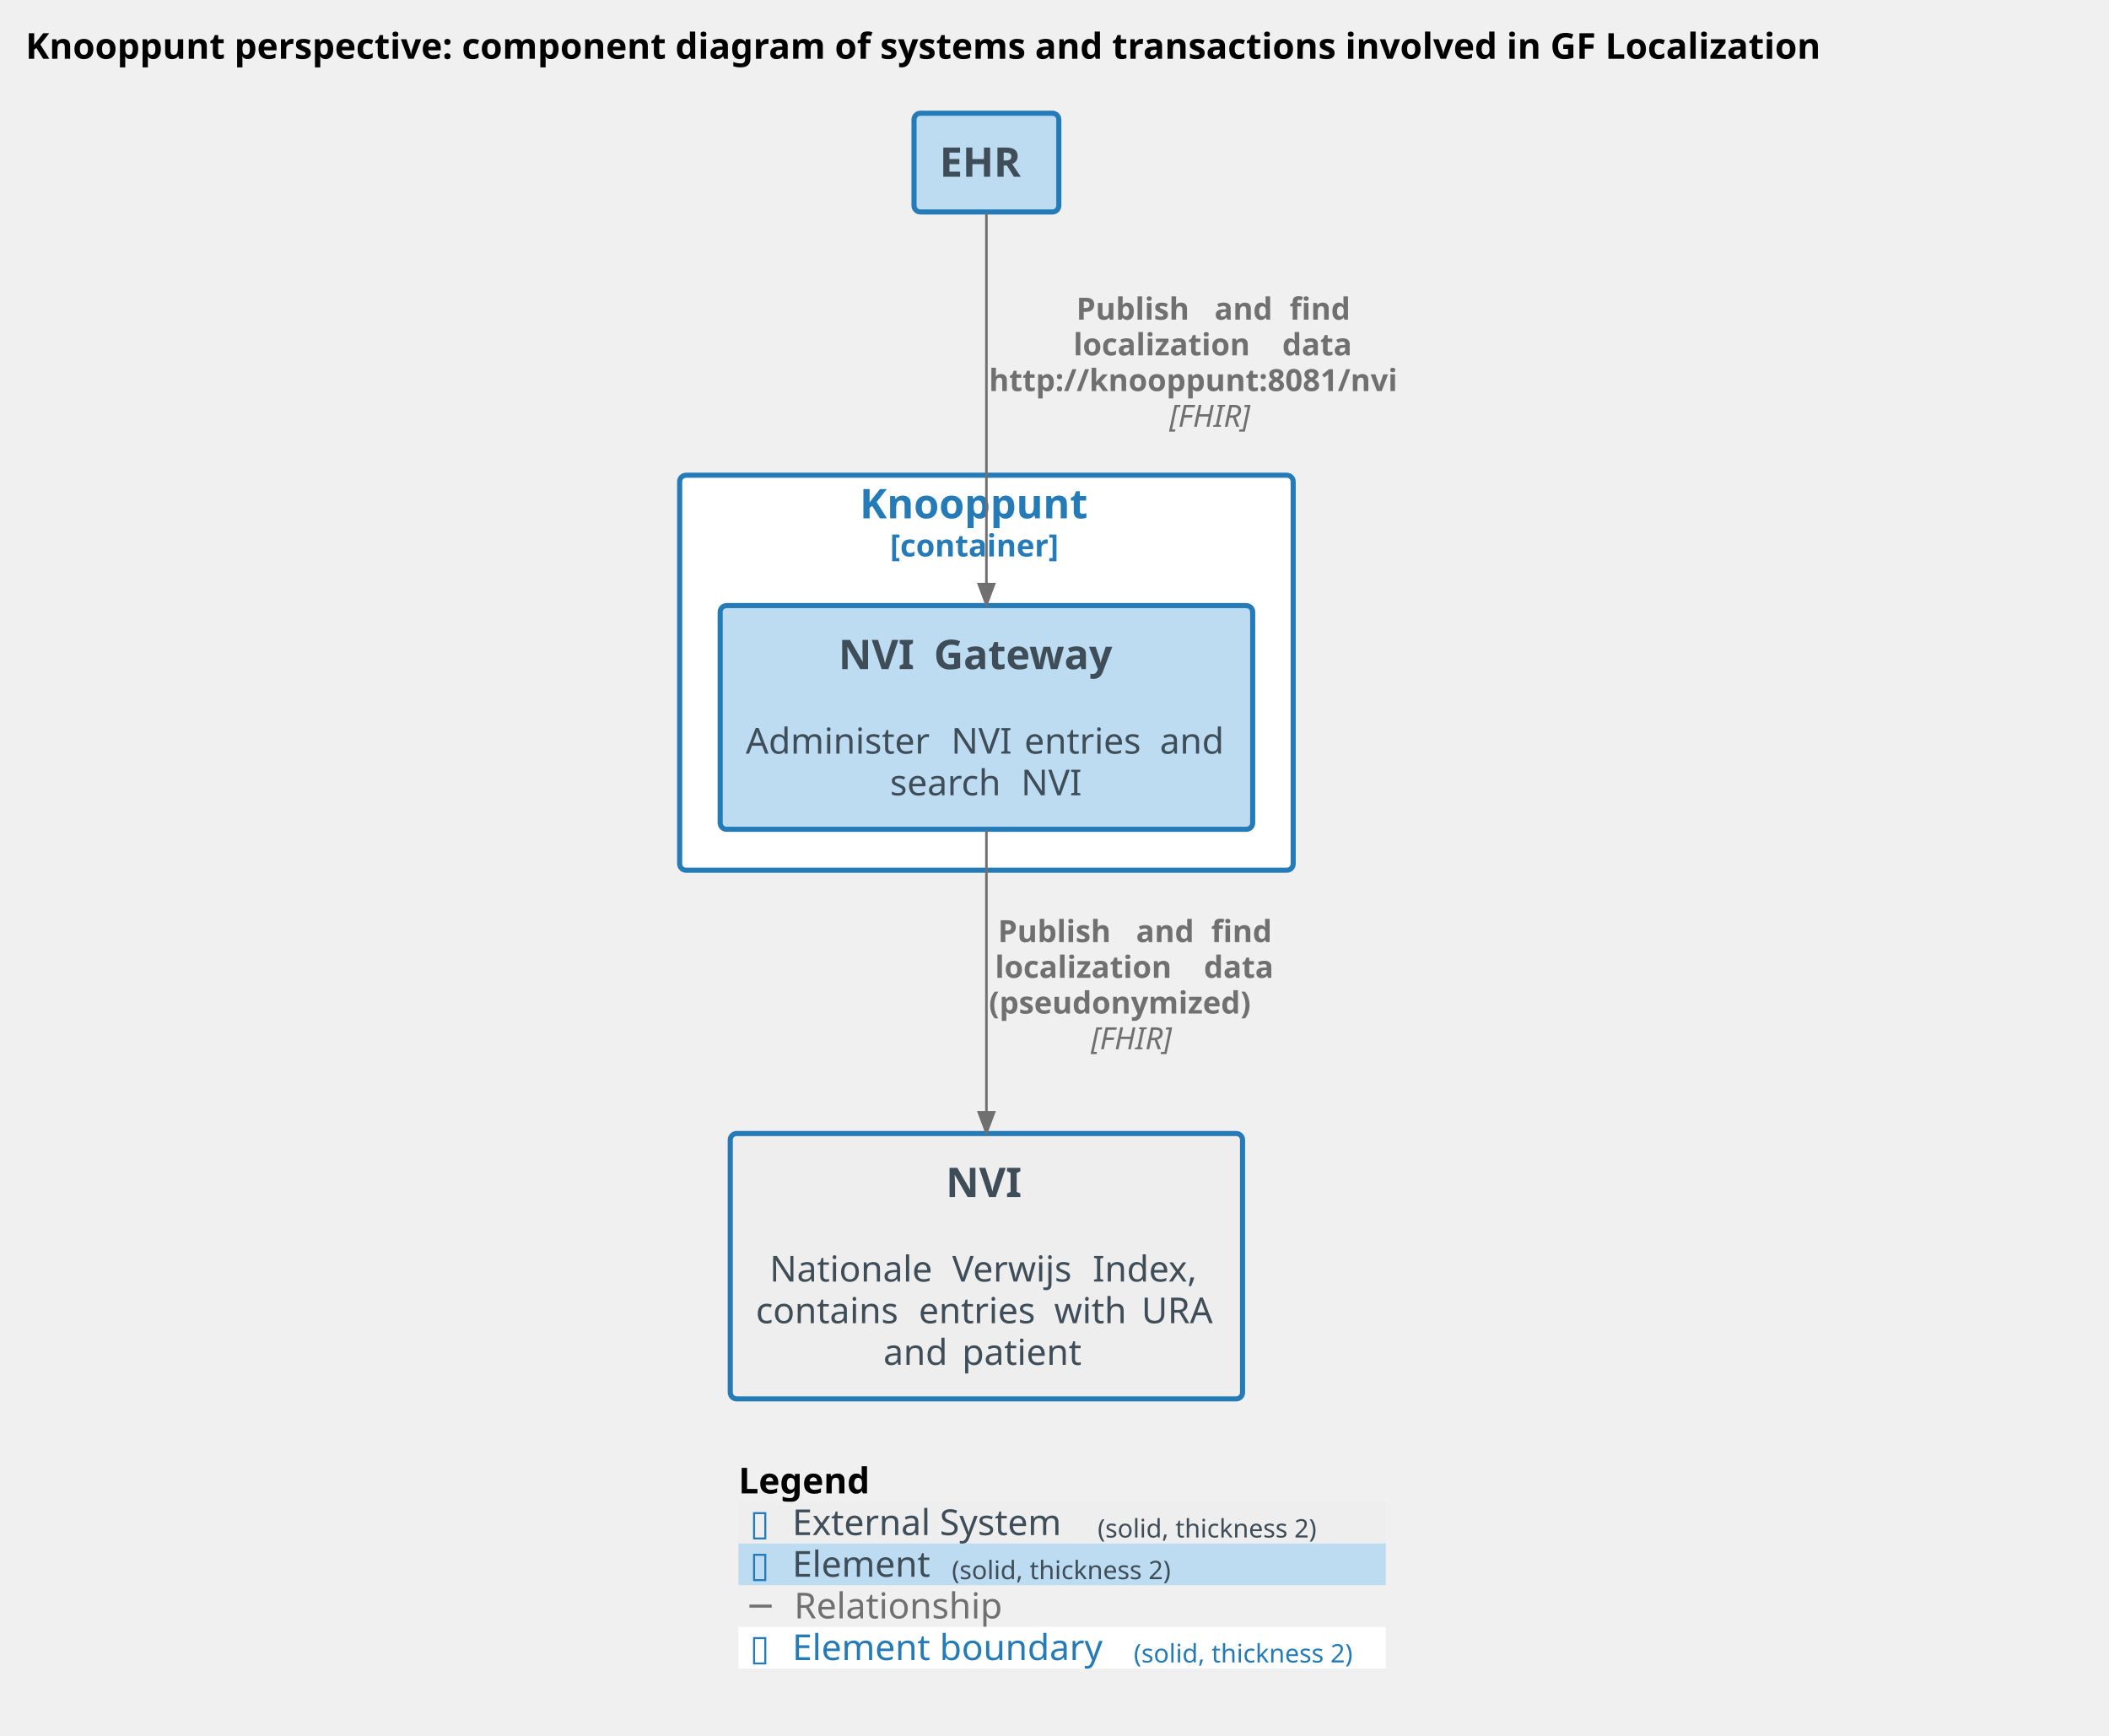
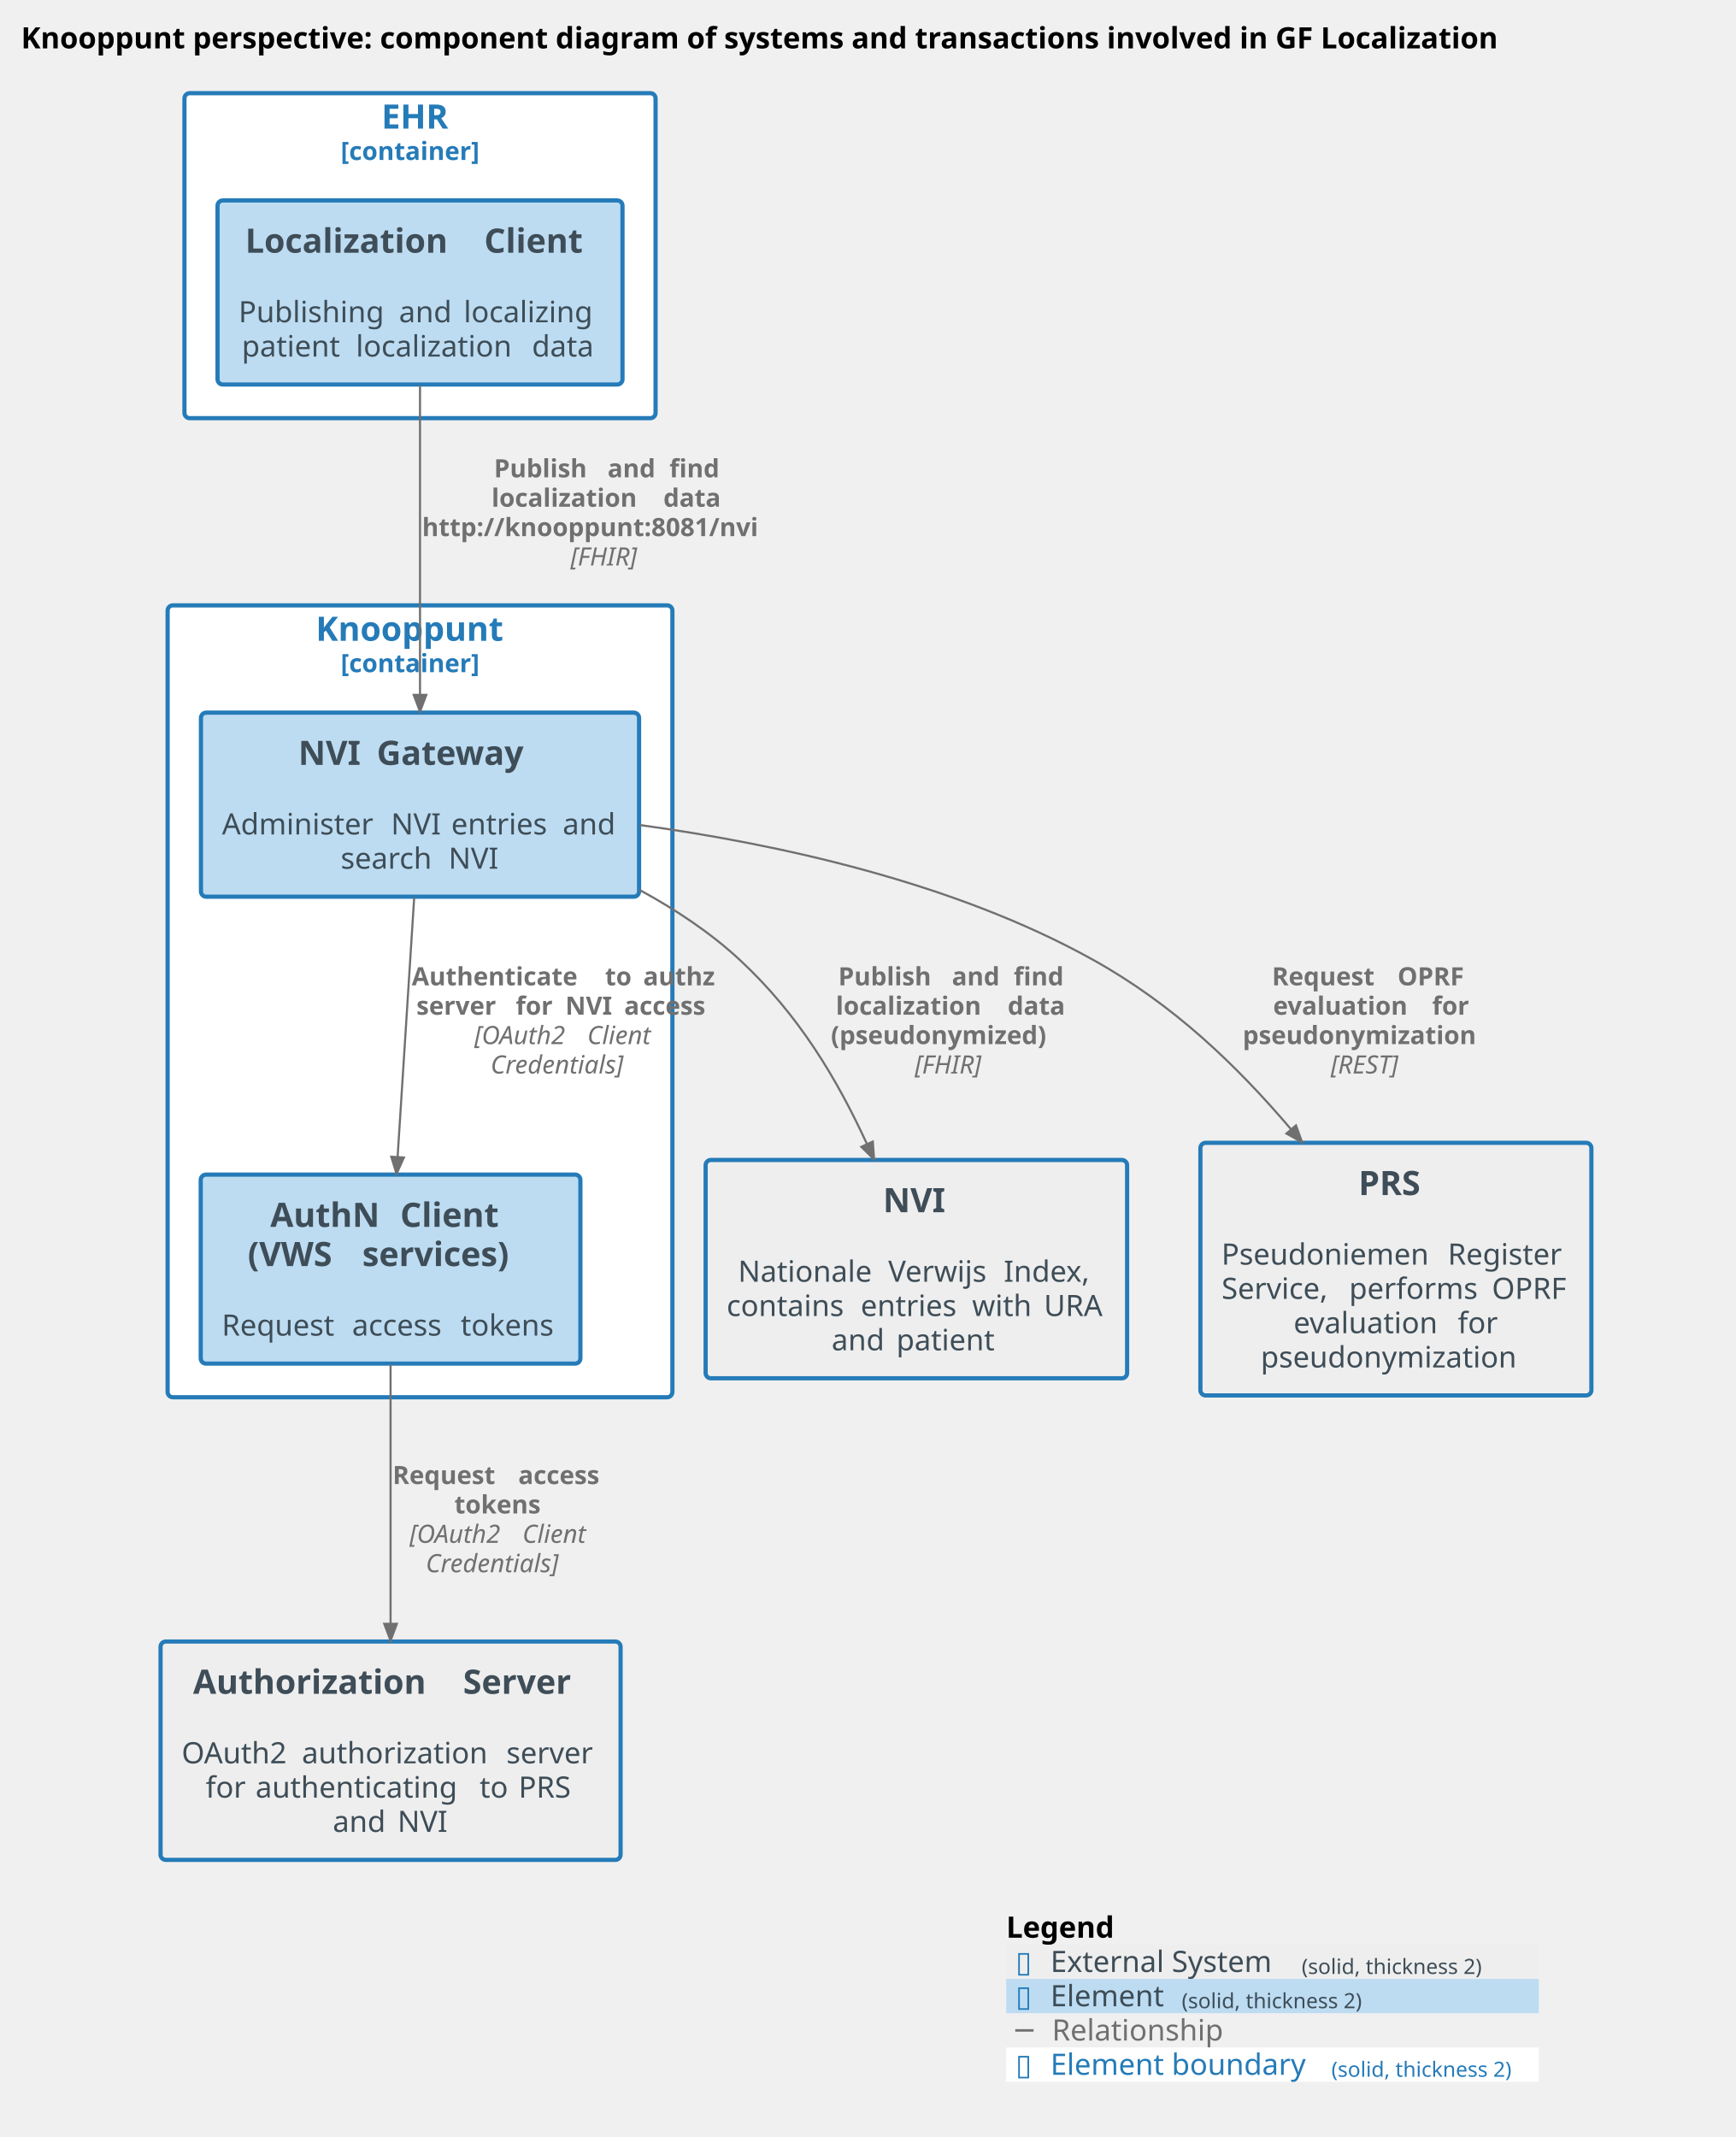
- <svg xmlns="http://www.w3.org/2000/svg" contentStyleType="text/css" data-diagram-type="DESCRIPTION" height="679px" preserveAspectRatio="none" style="width:825px;height:679px;background:#FFFFFF;" version="1.1" viewBox="0 0 825 679" width="825px" zoomAndPan="magnify">
+ <svg xmlns="http://www.w3.org/2000/svg" contentStyleType="text/css" data-diagram-type="DESCRIPTION" height="1016px" preserveAspectRatio="none" style="width:825px;height:1016px;background:#FFFFFF;" version="1.1" viewBox="0 0 825 1016" width="825px" zoomAndPan="magnify">
  <defs />
  <g>
    <g class="title" data-source-line="2">
      <text fill="#000000" font-family="sans-serif" font-size="14" font-weight="bold" lengthAdjust="spacing" textLength="797.98" x="10" y="22.995">Knooppunt perspective: component diagram of systems and transactions involved in GF Localization</text>
    </g>
-     <g class="cluster" data-entity="XIS.Knooppunt_boundary" data-source-line="1593" data-uid="ent0004" id="cluster_XIS.Knooppunt_boundary">
-       <rect fill="#FFFFFF" height="154.52" rx="2.5" ry="2.5" style="stroke:#257BB8;stroke-width:2;" width="240" x="265.869" y="185.917" />
-       <text fill="#257BB8" font-family="sans-serif" font-size="16" font-weight="bold" lengthAdjust="spacing" textLength="99.109" x="336.314" y="202.768">Knooppunt</text>
-       <text fill="#257BB8" font-family="sans-serif" font-size="12" font-weight="bold" lengthAdjust="spacing" textLength="75.416" x="348.161" y="217.68">[container]</text>
-     </g>
-     <g class="entity" data-entity="XIS.Knooppunt.NVIGateway" data-source-line="63" data-uid="ent0005" id="entity_XIS.Knooppunt.NVIGateway">
-       <rect fill="#BDDCF2" height="87.516" rx="2.5" ry="2.5" style="stroke:#257BB8;stroke-width:2;" width="208.303" x="281.719" y="236.917" />
-       <text fill="#3E4D57" font-family="sans-serif" font-size="16" font-weight="bold" lengthAdjust="spacing" textLength="31.727" x="328.003" y="261.768">NVI</text>
-       <text fill="#3E4D57" font-family="sans-serif" font-size="16" font-weight="bold" lengthAdjust="spacing" textLength="5.57" x="359.729" y="261.768"> </text>
-       <text fill="#3E4D57" font-family="sans-serif" font-size="16" font-weight="bold" lengthAdjust="spacing" textLength="78.438" x="365.3" y="261.768">Gateway</text>
-       <text fill="#3E4D57" font-family="sans-serif" font-size="14" lengthAdjust="spacing" textLength="4.45" x="383.645" y="278.537"> </text>
-       <text fill="#3E4D57" font-family="sans-serif" font-size="14" lengthAdjust="spacing" textLength="75.906" x="291.719" y="294.834">Administer</text>
-       <text fill="#3E4D57" font-family="sans-serif" font-size="14" lengthAdjust="spacing" textLength="4.45" x="367.625" y="294.834"> </text>
-       <text fill="#3E4D57" font-family="sans-serif" font-size="14" lengthAdjust="spacing" textLength="24.179" x="372.075" y="294.834">NVI</text>
-       <text fill="#3E4D57" font-family="sans-serif" font-size="14" lengthAdjust="spacing" textLength="4.45" x="396.254" y="294.834"> </text>
-       <text fill="#3E4D57" font-family="sans-serif" font-size="14" lengthAdjust="spacing" textLength="48.528" x="400.704" y="294.834">entries</text>
-       <text fill="#3E4D57" font-family="sans-serif" font-size="14" lengthAdjust="spacing" textLength="4.45" x="449.232" y="294.834"> </text>
-       <text fill="#3E4D57" font-family="sans-serif" font-size="14" lengthAdjust="spacing" textLength="26.339" x="453.683" y="294.834">and</text>
-       <text fill="#3E4D57" font-family="sans-serif" font-size="14" lengthAdjust="spacing" textLength="46.812" x="348.149" y="311.131">search</text>
-       <text fill="#3E4D57" font-family="sans-serif" font-size="14" lengthAdjust="spacing" textLength="4.45" x="394.962" y="311.131"> </text>
-       <text fill="#3E4D57" font-family="sans-serif" font-size="14" lengthAdjust="spacing" textLength="24.179" x="399.412" y="311.131">NVI</text>
+     <g class="cluster" data-entity="XIS.EHR_boundary" data-source-line="1593" data-uid="ent0005" id="cluster_XIS.EHR_boundary">
+       <rect fill="#FFFFFF" height="154.51" rx="2.5" ry="2.5" style="stroke:#257BB8;stroke-width:2;" width="224" x="87.698" y="44.297" />
+       <text fill="#257BB8" font-family="sans-serif" font-size="16" font-weight="bold" lengthAdjust="spacing" textLength="36.641" x="181.377" y="61.148">EHR</text>
+       <text fill="#257BB8" font-family="sans-serif" font-size="12" font-weight="bold" lengthAdjust="spacing" textLength="75.416" x="161.989" y="76.061">[container]</text>
+     </g>
+     <g class="cluster" data-entity="XIS.Knooppunt_boundary" data-source-line="1593" data-uid="ent0007" id="cluster_XIS.Knooppunt_boundary">
+       <rect fill="#FFFFFF" height="376.49" rx="2.5" ry="2.5" style="stroke:#257BB8;stroke-width:2;" width="240" x="79.698" y="287.807" />
+       <text fill="#257BB8" font-family="sans-serif" font-size="16" font-weight="bold" lengthAdjust="spacing" textLength="99.109" x="150.143" y="304.658">Knooppunt</text>
+       <text fill="#257BB8" font-family="sans-serif" font-size="12" font-weight="bold" lengthAdjust="spacing" textLength="75.416" x="161.989" y="319.57">[container]</text>
+     </g>
+     <g class="entity" data-entity="XIS.EHR.LocalizationClient" data-source-line="63" data-uid="ent0006" id="entity_XIS.EHR.LocalizationClient">
+       <rect fill="#BDDCF2" height="87.516" rx="2.5" ry="2.5" style="stroke:#257BB8;stroke-width:2;" width="192.546" x="103.427" y="95.297" />
+       <text fill="#3E4D57" font-family="sans-serif" font-size="16" font-weight="bold" lengthAdjust="spacing" textLength="108.062" x="116.583" y="120.148">Localization</text>
+       <text fill="#3E4D57" font-family="sans-serif" font-size="16" font-weight="bold" lengthAdjust="spacing" textLength="5.57" x="224.646" y="120.148"> </text>
+       <text fill="#3E4D57" font-family="sans-serif" font-size="16" font-weight="bold" lengthAdjust="spacing" textLength="52.602" x="230.216" y="120.148">Client</text>
+       <text fill="#3E4D57" font-family="sans-serif" font-size="14" lengthAdjust="spacing" textLength="4.45" x="197.475" y="136.917"> </text>
+       <text fill="#3E4D57" font-family="sans-serif" font-size="14" lengthAdjust="spacing" textLength="71.798" x="113.427" y="153.214">Publishing</text>
+       <text fill="#3E4D57" font-family="sans-serif" font-size="14" lengthAdjust="spacing" textLength="4.45" x="185.225" y="153.214"> </text>
+       <text fill="#3E4D57" font-family="sans-serif" font-size="14" lengthAdjust="spacing" textLength="26.339" x="189.675" y="153.214">and</text>
+       <text fill="#3E4D57" font-family="sans-serif" font-size="14" lengthAdjust="spacing" textLength="4.45" x="216.014" y="153.214"> </text>
+       <text fill="#3E4D57" font-family="sans-serif" font-size="14" lengthAdjust="spacing" textLength="65.509" x="220.465" y="153.214">localizing</text>
+       <text fill="#3E4D57" font-family="sans-serif" font-size="14" lengthAdjust="spacing" textLength="49.82" x="114.945" y="169.511">patient</text>
+       <text fill="#3E4D57" font-family="sans-serif" font-size="14" lengthAdjust="spacing" textLength="4.45" x="164.765" y="169.511"> </text>
+       <text fill="#3E4D57" font-family="sans-serif" font-size="14" lengthAdjust="spacing" textLength="79.256" x="169.216" y="169.511">localization</text>
+       <text fill="#3E4D57" font-family="sans-serif" font-size="14" lengthAdjust="spacing" textLength="4.45" x="248.471" y="169.511"> </text>
+       <text fill="#3E4D57" font-family="sans-serif" font-size="14" lengthAdjust="spacing" textLength="31.534" x="252.922" y="169.511">data</text>
+     </g>
+     <g class="entity" data-entity="XIS.Knooppunt.NVIGateway" data-source-line="63" data-uid="ent0008" id="entity_XIS.Knooppunt.NVIGateway">
+       <rect fill="#BDDCF2" height="87.516" rx="2.5" ry="2.5" style="stroke:#257BB8;stroke-width:2;" width="208.303" x="95.547" y="338.807" />
+       <text fill="#3E4D57" font-family="sans-serif" font-size="16" font-weight="bold" lengthAdjust="spacing" textLength="31.727" x="141.832" y="363.658">NVI</text>
+       <text fill="#3E4D57" font-family="sans-serif" font-size="16" font-weight="bold" lengthAdjust="spacing" textLength="5.57" x="173.558" y="363.658"> </text>
+       <text fill="#3E4D57" font-family="sans-serif" font-size="16" font-weight="bold" lengthAdjust="spacing" textLength="78.438" x="179.129" y="363.658">Gateway</text>
+       <text fill="#3E4D57" font-family="sans-serif" font-size="14" lengthAdjust="spacing" textLength="4.45" x="197.474" y="380.427"> </text>
+       <text fill="#3E4D57" font-family="sans-serif" font-size="14" lengthAdjust="spacing" textLength="75.906" x="105.547" y="396.724">Administer</text>
+       <text fill="#3E4D57" font-family="sans-serif" font-size="14" lengthAdjust="spacing" textLength="4.45" x="181.454" y="396.724"> </text>
+       <text fill="#3E4D57" font-family="sans-serif" font-size="14" lengthAdjust="spacing" textLength="24.179" x="185.904" y="396.724">NVI</text>
+       <text fill="#3E4D57" font-family="sans-serif" font-size="14" lengthAdjust="spacing" textLength="4.45" x="210.083" y="396.724"> </text>
+       <text fill="#3E4D57" font-family="sans-serif" font-size="14" lengthAdjust="spacing" textLength="48.528" x="214.533" y="396.724">entries</text>
+       <text fill="#3E4D57" font-family="sans-serif" font-size="14" lengthAdjust="spacing" textLength="4.45" x="263.061" y="396.724"> </text>
+       <text fill="#3E4D57" font-family="sans-serif" font-size="14" lengthAdjust="spacing" textLength="26.339" x="267.511" y="396.724">and</text>
+       <text fill="#3E4D57" font-family="sans-serif" font-size="14" lengthAdjust="spacing" textLength="46.812" x="161.978" y="413.021">search</text>
+       <text fill="#3E4D57" font-family="sans-serif" font-size="14" lengthAdjust="spacing" textLength="4.45" x="208.791" y="413.021"> </text>
+       <text fill="#3E4D57" font-family="sans-serif" font-size="14" lengthAdjust="spacing" textLength="24.179" x="213.241" y="413.021">NVI</text>
+     </g>
+     <g class="entity" data-entity="XIS.Knooppunt.AuthNClientVWSservices" data-source-line="63" data-uid="ent0009" id="entity_XIS.Knooppunt.AuthNClientVWSservices">
+       <rect fill="#BDDCF2" height="89.844" rx="2.5" ry="2.5" style="stroke:#257BB8;stroke-width:2;" width="180.515" x="95.438" y="558.457" />
+       <text fill="#3E4D57" font-family="sans-serif" font-size="16" font-weight="bold" lengthAdjust="spacing" textLength="56.203" x="128.507" y="583.308">AuthN</text>
+       <text fill="#3E4D57" font-family="sans-serif" font-size="16" font-weight="bold" lengthAdjust="spacing" textLength="5.57" x="184.71" y="583.308"> </text>
+       <text fill="#3E4D57" font-family="sans-serif" font-size="16" font-weight="bold" lengthAdjust="spacing" textLength="52.602" x="190.281" y="583.308">Client</text>
+       <text fill="#3E4D57" font-family="sans-serif" font-size="16" font-weight="bold" lengthAdjust="spacing" textLength="48.867" x="117.8" y="601.933">(VWS</text>
+       <text fill="#3E4D57" font-family="sans-serif" font-size="16" font-weight="bold" lengthAdjust="spacing" textLength="5.57" x="166.667" y="601.933"> </text>
+       <text fill="#3E4D57" font-family="sans-serif" font-size="16" font-weight="bold" lengthAdjust="spacing" textLength="81.352" x="172.238" y="601.933">services)</text>
+       <text fill="#3E4D57" font-family="sans-serif" font-size="14" lengthAdjust="spacing" textLength="4.45" x="183.47" y="618.702"> </text>
+       <text fill="#3E4D57" font-family="sans-serif" font-size="14" lengthAdjust="spacing" textLength="57.497" x="105.438" y="634.999">Request</text>
+       <text fill="#3E4D57" font-family="sans-serif" font-size="14" lengthAdjust="spacing" textLength="4.45" x="162.935" y="634.999"> </text>
+       <text fill="#3E4D57" font-family="sans-serif" font-size="14" lengthAdjust="spacing" textLength="47.175" x="167.385" y="634.999">access</text>
+       <text fill="#3E4D57" font-family="sans-serif" font-size="14" lengthAdjust="spacing" textLength="4.45" x="214.56" y="634.999"> </text>
+       <text fill="#3E4D57" font-family="sans-serif" font-size="14" lengthAdjust="spacing" textLength="46.942" x="219.01" y="634.999">tokens</text>
    </g>
    <g class="entity" data-entity="NVI" data-source-line="197" data-uid="ent0002" id="entity_NVI">
-       <rect fill="#EEEEEE" height="103.812" rx="2.5" ry="2.5" style="stroke:#257BB8;stroke-width:2;" width="200.394" x="285.669" y="443.437" />
-       <text fill="#3E4D57" font-family="sans-serif" font-size="16" font-weight="bold" lengthAdjust="spacing" textLength="31.727" x="370.002" y="468.288">NVI</text>
-       <text fill="#3E4D57" font-family="sans-serif" font-size="14" lengthAdjust="spacing" textLength="4.45" x="383.64" y="485.057"> </text>
-       <text fill="#3E4D57" font-family="sans-serif" font-size="14" lengthAdjust="spacing" textLength="66.951" x="301.086" y="501.354">Nationale</text>
-       <text fill="#3E4D57" font-family="sans-serif" font-size="14" lengthAdjust="spacing" textLength="4.45" x="368.037" y="501.354"> </text>
-       <text fill="#3E4D57" font-family="sans-serif" font-size="14" lengthAdjust="spacing" textLength="50.47" x="372.488" y="501.354">Verwijs</text>
-       <text fill="#3E4D57" font-family="sans-serif" font-size="14" lengthAdjust="spacing" textLength="4.45" x="422.957" y="501.354"> </text>
-       <text fill="#3E4D57" font-family="sans-serif" font-size="14" lengthAdjust="spacing" textLength="43.237" x="427.407" y="501.354">Index,</text>
-       <text fill="#3E4D57" font-family="sans-serif" font-size="14" lengthAdjust="spacing" textLength="59.261" x="295.669" y="517.651">contains</text>
-       <text fill="#3E4D57" font-family="sans-serif" font-size="14" lengthAdjust="spacing" textLength="4.45" x="354.929" y="517.651"> </text>
-       <text fill="#3E4D57" font-family="sans-serif" font-size="14" lengthAdjust="spacing" textLength="48.528" x="359.38" y="517.651">entries</text>
-       <text fill="#3E4D57" font-family="sans-serif" font-size="14" lengthAdjust="spacing" textLength="4.45" x="407.908" y="517.651"> </text>
-       <text fill="#3E4D57" font-family="sans-serif" font-size="14" lengthAdjust="spacing" textLength="29.702" x="412.358" y="517.651">with</text>
-       <text fill="#3E4D57" font-family="sans-serif" font-size="14" lengthAdjust="spacing" textLength="4.45" x="442.06" y="517.651"> </text>
-       <text fill="#3E4D57" font-family="sans-serif" font-size="14" lengthAdjust="spacing" textLength="29.552" x="446.51" y="517.651">URA</text>
-       <text fill="#3E4D57" font-family="sans-serif" font-size="14" lengthAdjust="spacing" textLength="26.339" x="345.561" y="533.948">and</text>
-       <text fill="#3E4D57" font-family="sans-serif" font-size="14" lengthAdjust="spacing" textLength="4.45" x="371.9" y="533.948"> </text>
-       <text fill="#3E4D57" font-family="sans-serif" font-size="14" lengthAdjust="spacing" textLength="49.82" x="376.35" y="533.948">patient</text>
-     </g>
-     <g class="entity" data-entity="XIS.EHR" data-source-line="71" data-uid="ent0003" id="entity_XIS.EHR">
-       <rect fill="#BDDCF2" height="38.625" rx="2.5" ry="2.5" style="stroke:#257BB8;stroke-width:2;" width="56.641" x="357.549" y="44.297" />
-       <text fill="#3E4D57" font-family="sans-serif" font-size="16" font-weight="bold" lengthAdjust="spacing" textLength="36.641" x="367.549" y="69.148">EHR</text>
-     </g>
-     <g class="link" data-entity-1="XIS.EHR" data-entity-2="XIS.Knooppunt.NVIGateway" data-source-line="1706" data-uid="lnk6" id="link_XIS.EHR_XIS.Knooppunt.NVIGateway">
-       <path d="M385.869,83.317 C385.869,117.247 385.869,181.737 385.869,228.517" fill="none" id="XIS.EHR-to-XIS.Knooppunt.NVIGateway" style="stroke:#707070;stroke-width:1;" />
-       <polygon fill="#707070" points="385.869,236.517,388.869,228.517,382.869,228.517,385.869,236.517" style="stroke:#707070;stroke-width:1;" />
-       <text fill="#707070" font-family="sans-serif" font-size="12" font-weight="bold" lengthAdjust="spacing" textLength="49.84" x="421.043" y="125.055">Publish</text>
-       <text fill="#707070" font-family="sans-serif" font-size="12" font-weight="bold" lengthAdjust="spacing" textLength="4.178" x="470.883" y="125.055"> </text>
-       <text fill="#707070" font-family="sans-serif" font-size="12" font-weight="bold" lengthAdjust="spacing" textLength="25.23" x="475.061" y="125.055">and</text>
-       <text fill="#707070" font-family="sans-serif" font-size="12" font-weight="bold" lengthAdjust="spacing" textLength="4.178" x="500.291" y="125.055"> </text>
-       <text fill="#707070" font-family="sans-serif" font-size="12" font-weight="bold" lengthAdjust="spacing" textLength="26.467" x="504.469" y="125.055">find</text>
-       <text fill="#707070" font-family="sans-serif" font-size="12" font-weight="bold" lengthAdjust="spacing" textLength="77.514" x="419.883" y="139.024">localization</text>
-       <text fill="#707070" font-family="sans-serif" font-size="12" font-weight="bold" lengthAdjust="spacing" textLength="4.178" x="497.397" y="139.024"> </text>
-       <text fill="#707070" font-family="sans-serif" font-size="12" font-weight="bold" lengthAdjust="spacing" textLength="30.521" x="501.575" y="139.024">data</text>
-       <text fill="#707070" font-family="sans-serif" font-size="12" font-weight="bold" lengthAdjust="spacing" textLength="178.242" x="386.869" y="152.993">http://knooppunt:8081/nvi</text>
-       <text fill="#707070" font-family="sans-serif" font-size="12" font-style="italic" lengthAdjust="spacing" textLength="37.166" x="457.407" y="166.962">[FHIR]</text>
-     </g>
-     <g class="link" data-entity-1="XIS.Knooppunt.NVIGateway" data-entity-2="NVI" data-source-line="1706" data-uid="lnk7" id="link_XIS.Knooppunt.NVIGateway_NVI">
-       <path d="M385.869,324.717 C385.869,358.937 385.869,398.917 385.869,435.127" fill="none" id="XIS.Knooppunt.NVIGateway-to-NVI" style="stroke:#707070;stroke-width:1;" />
-       <polygon fill="#707070" points="385.869,443.127,388.869,435.127,382.869,435.127,385.869,443.127" style="stroke:#707070;stroke-width:1;" />
-       <text fill="#707070" font-family="sans-serif" font-size="12" font-weight="bold" lengthAdjust="spacing" textLength="49.84" x="390.378" y="368.575">Publish</text>
-       <text fill="#707070" font-family="sans-serif" font-size="12" font-weight="bold" lengthAdjust="spacing" textLength="4.178" x="440.218" y="368.575"> </text>
-       <text fill="#707070" font-family="sans-serif" font-size="12" font-weight="bold" lengthAdjust="spacing" textLength="25.23" x="444.396" y="368.575">and</text>
-       <text fill="#707070" font-family="sans-serif" font-size="12" font-weight="bold" lengthAdjust="spacing" textLength="4.178" x="469.627" y="368.575"> </text>
-       <text fill="#707070" font-family="sans-serif" font-size="12" font-weight="bold" lengthAdjust="spacing" textLength="26.467" x="473.804" y="368.575">find</text>
-       <text fill="#707070" font-family="sans-serif" font-size="12" font-weight="bold" lengthAdjust="spacing" textLength="77.514" x="389.218" y="382.544">localization</text>
-       <text fill="#707070" font-family="sans-serif" font-size="12" font-weight="bold" lengthAdjust="spacing" textLength="4.178" x="466.732" y="382.544"> </text>
-       <text fill="#707070" font-family="sans-serif" font-size="12" font-weight="bold" lengthAdjust="spacing" textLength="30.521" x="470.91" y="382.544">data</text>
-       <text fill="#707070" font-family="sans-serif" font-size="12" font-weight="bold" lengthAdjust="spacing" textLength="116.912" x="386.869" y="396.513">(pseudonymized)</text>
-       <text fill="#707070" font-family="sans-serif" font-size="12" font-style="italic" lengthAdjust="spacing" textLength="37.166" x="426.742" y="410.482">[FHIR]</text>
+       <rect fill="#EEEEEE" height="103.812" rx="2.5" ry="2.5" style="stroke:#257BB8;stroke-width:2;" width="200.394" x="335.498" y="551.477" />
+       <text fill="#3E4D57" font-family="sans-serif" font-size="16" font-weight="bold" lengthAdjust="spacing" textLength="31.727" x="419.831" y="576.328">NVI</text>
+       <text fill="#3E4D57" font-family="sans-serif" font-size="14" lengthAdjust="spacing" textLength="4.45" x="433.469" y="593.097"> </text>
+       <text fill="#3E4D57" font-family="sans-serif" font-size="14" lengthAdjust="spacing" textLength="66.951" x="350.915" y="609.394">Nationale</text>
+       <text fill="#3E4D57" font-family="sans-serif" font-size="14" lengthAdjust="spacing" textLength="4.45" x="417.866" y="609.394"> </text>
+       <text fill="#3E4D57" font-family="sans-serif" font-size="14" lengthAdjust="spacing" textLength="50.47" x="422.316" y="609.394">Verwijs</text>
+       <text fill="#3E4D57" font-family="sans-serif" font-size="14" lengthAdjust="spacing" textLength="4.45" x="472.786" y="609.394"> </text>
+       <text fill="#3E4D57" font-family="sans-serif" font-size="14" lengthAdjust="spacing" textLength="43.237" x="477.236" y="609.394">Index,</text>
+       <text fill="#3E4D57" font-family="sans-serif" font-size="14" lengthAdjust="spacing" textLength="59.261" x="345.498" y="625.691">contains</text>
+       <text fill="#3E4D57" font-family="sans-serif" font-size="14" lengthAdjust="spacing" textLength="4.45" x="404.758" y="625.691"> </text>
+       <text fill="#3E4D57" font-family="sans-serif" font-size="14" lengthAdjust="spacing" textLength="48.528" x="409.208" y="625.691">entries</text>
+       <text fill="#3E4D57" font-family="sans-serif" font-size="14" lengthAdjust="spacing" textLength="4.45" x="457.737" y="625.691"> </text>
+       <text fill="#3E4D57" font-family="sans-serif" font-size="14" lengthAdjust="spacing" textLength="29.702" x="462.187" y="625.691">with</text>
+       <text fill="#3E4D57" font-family="sans-serif" font-size="14" lengthAdjust="spacing" textLength="4.45" x="491.889" y="625.691"> </text>
+       <text fill="#3E4D57" font-family="sans-serif" font-size="14" lengthAdjust="spacing" textLength="29.552" x="496.339" y="625.691">URA</text>
+       <text fill="#3E4D57" font-family="sans-serif" font-size="14" lengthAdjust="spacing" textLength="26.339" x="395.39" y="641.988">and</text>
+       <text fill="#3E4D57" font-family="sans-serif" font-size="14" lengthAdjust="spacing" textLength="4.45" x="421.728" y="641.988"> </text>
+       <text fill="#3E4D57" font-family="sans-serif" font-size="14" lengthAdjust="spacing" textLength="49.82" x="426.179" y="641.988">patient</text>
+     </g>
+     <g class="entity" data-entity="PRS" data-source-line="197" data-uid="ent0003" id="entity_PRS">
+       <rect fill="#EEEEEE" height="120.109" rx="2.5" ry="2.5" style="stroke:#257BB8;stroke-width:2;" width="185.894" x="570.747" y="543.327" />
+       <text fill="#3E4D57" font-family="sans-serif" font-size="16" font-weight="bold" lengthAdjust="spacing" textLength="35.57" x="645.91" y="568.178">PRS</text>
+       <text fill="#3E4D57" font-family="sans-serif" font-size="14" lengthAdjust="spacing" textLength="4.45" x="661.47" y="584.947"> </text>
+       <text fill="#3E4D57" font-family="sans-serif" font-size="14" lengthAdjust="spacing" textLength="103.175" x="580.747" y="601.244">Pseudoniemen</text>
+       <text fill="#3E4D57" font-family="sans-serif" font-size="14" lengthAdjust="spacing" textLength="4.45" x="683.922" y="601.244"> </text>
+       <text fill="#3E4D57" font-family="sans-serif" font-size="14" lengthAdjust="spacing" textLength="58.27" x="688.372" y="601.244">Register</text>
+       <text fill="#3E4D57" font-family="sans-serif" font-size="14" lengthAdjust="spacing" textLength="56.191" x="580.809" y="617.541">Service,</text>
+       <text fill="#3E4D57" font-family="sans-serif" font-size="14" lengthAdjust="spacing" textLength="4.45" x="637" y="617.541"> </text>
+       <text fill="#3E4D57" font-family="sans-serif" font-size="14" lengthAdjust="spacing" textLength="63.438" x="641.451" y="617.541">performs</text>
+       <text fill="#3E4D57" font-family="sans-serif" font-size="14" lengthAdjust="spacing" textLength="4.45" x="704.888" y="617.541"> </text>
+       <text fill="#3E4D57" font-family="sans-serif" font-size="14" lengthAdjust="spacing" textLength="37.242" x="709.338" y="617.541">OPRF</text>
+       <text fill="#3E4D57" font-family="sans-serif" font-size="14" lengthAdjust="spacing" textLength="73.637" x="615.026" y="633.838">evaluation</text>
+       <text fill="#3E4D57" font-family="sans-serif" font-size="14" lengthAdjust="spacing" textLength="4.45" x="688.663" y="633.838"> </text>
+       <text fill="#3E4D57" font-family="sans-serif" font-size="14" lengthAdjust="spacing" textLength="19.25" x="693.113" y="633.838">for</text>
+       <text fill="#3E4D57" font-family="sans-serif" font-size="14" lengthAdjust="spacing" textLength="128.55" x="599.42" y="650.135">pseudonymization</text>
+     </g>
+     <g class="entity" data-entity="AuthorizationServer" data-source-line="197" data-uid="ent0004" id="entity_AuthorizationServer">
+       <rect fill="#EEEEEE" height="103.812" rx="2.5" ry="2.5" style="stroke:#257BB8;stroke-width:2;" width="218.727" x="76.338" y="780.437" />
+       <text fill="#3E4D57" font-family="sans-serif" font-size="16" font-weight="bold" lengthAdjust="spacing" textLength="122.805" x="91.795" y="805.288">Authorization</text>
+       <text fill="#3E4D57" font-family="sans-serif" font-size="16" font-weight="bold" lengthAdjust="spacing" textLength="5.57" x="214.6" y="805.288"> </text>
+       <text fill="#3E4D57" font-family="sans-serif" font-size="16" font-weight="bold" lengthAdjust="spacing" textLength="59.438" x="220.17" y="805.288">Server</text>
+       <text fill="#3E4D57" font-family="sans-serif" font-size="14" lengthAdjust="spacing" textLength="4.45" x="183.476" y="822.057"> </text>
+       <text fill="#3E4D57" font-family="sans-serif" font-size="14" lengthAdjust="spacing" textLength="52.739" x="86.338" y="838.354">OAuth2</text>
+       <text fill="#3E4D57" font-family="sans-serif" font-size="14" lengthAdjust="spacing" textLength="4.45" x="139.077" y="838.354"> </text>
+       <text fill="#3E4D57" font-family="sans-serif" font-size="14" lengthAdjust="spacing" textLength="92.77" x="143.527" y="838.354">authorization</text>
+       <text fill="#3E4D57" font-family="sans-serif" font-size="14" lengthAdjust="spacing" textLength="4.45" x="236.297" y="838.354"> </text>
+       <text fill="#3E4D57" font-family="sans-serif" font-size="14" lengthAdjust="spacing" textLength="44.317" x="240.748" y="838.354">server</text>
+       <text fill="#3E4D57" font-family="sans-serif" font-size="14" lengthAdjust="spacing" textLength="19.25" x="97.798" y="854.651">for</text>
+       <text fill="#3E4D57" font-family="sans-serif" font-size="14" lengthAdjust="spacing" textLength="4.45" x="117.048" y="854.651"> </text>
+       <text fill="#3E4D57" font-family="sans-serif" font-size="14" lengthAdjust="spacing" textLength="102.095" x="121.498" y="854.651">authenticating</text>
+       <text fill="#3E4D57" font-family="sans-serif" font-size="14" lengthAdjust="spacing" textLength="4.45" x="223.593" y="854.651"> </text>
+       <text fill="#3E4D57" font-family="sans-serif" font-size="14" lengthAdjust="spacing" textLength="14.055" x="228.043" y="854.651">to</text>
+       <text fill="#3E4D57" font-family="sans-serif" font-size="14" lengthAdjust="spacing" textLength="4.45" x="242.098" y="854.651"> </text>
+       <text fill="#3E4D57" font-family="sans-serif" font-size="14" lengthAdjust="spacing" textLength="27.057" x="246.548" y="854.651">PRS</text>
+       <text fill="#3E4D57" font-family="sans-serif" font-size="14" lengthAdjust="spacing" textLength="26.339" x="158.217" y="870.948">and</text>
+       <text fill="#3E4D57" font-family="sans-serif" font-size="14" lengthAdjust="spacing" textLength="4.45" x="184.556" y="870.948"> </text>
+       <text fill="#3E4D57" font-family="sans-serif" font-size="14" lengthAdjust="spacing" textLength="24.179" x="189.006" y="870.948">NVI</text>
+     </g>
+     <g class="link" data-entity-1="XIS.EHR.LocalizationClient" data-entity-2="XIS.Knooppunt.NVIGateway" data-source-line="1706" data-uid="lnk10" id="link_XIS.EHR.LocalizationClient_XIS.Knooppunt.NVIGateway">
+       <path d="M199.697,183.227 C199.697,227.057 199.697,286.517 199.697,330.357" fill="none" id="XIS.EHR.LocalizationClient-to-XIS.Knooppunt.NVIGateway" style="stroke:#707070;stroke-width:1;" />
+       <polygon fill="#707070" points="199.697,338.357,202.697,330.357,196.697,330.357,199.697,338.357" style="stroke:#707070;stroke-width:1;" />
+       <text fill="#707070" font-family="sans-serif" font-size="12" font-weight="bold" lengthAdjust="spacing" textLength="49.84" x="234.872" y="226.946">Publish</text>
+       <text fill="#707070" font-family="sans-serif" font-size="12" font-weight="bold" lengthAdjust="spacing" textLength="4.178" x="284.712" y="226.946"> </text>
+       <text fill="#707070" font-family="sans-serif" font-size="12" font-weight="bold" lengthAdjust="spacing" textLength="25.23" x="288.89" y="226.946">and</text>
+       <text fill="#707070" font-family="sans-serif" font-size="12" font-weight="bold" lengthAdjust="spacing" textLength="4.178" x="314.12" y="226.946"> </text>
+       <text fill="#707070" font-family="sans-serif" font-size="12" font-weight="bold" lengthAdjust="spacing" textLength="26.467" x="318.298" y="226.946">find</text>
+       <text fill="#707070" font-family="sans-serif" font-size="12" font-weight="bold" lengthAdjust="spacing" textLength="77.514" x="233.712" y="240.914">localization</text>
+       <text fill="#707070" font-family="sans-serif" font-size="12" font-weight="bold" lengthAdjust="spacing" textLength="4.178" x="311.226" y="240.914"> </text>
+       <text fill="#707070" font-family="sans-serif" font-size="12" font-weight="bold" lengthAdjust="spacing" textLength="30.521" x="315.404" y="240.914">data</text>
+       <text fill="#707070" font-family="sans-serif" font-size="12" font-weight="bold" lengthAdjust="spacing" textLength="178.242" x="200.697" y="254.883">http://knooppunt:8081/nvi</text>
+       <text fill="#707070" font-family="sans-serif" font-size="12" font-style="italic" lengthAdjust="spacing" textLength="37.166" x="271.236" y="268.852">[FHIR]</text>
+     </g>
+     <g class="link" data-entity-1="XIS.Knooppunt.NVIGateway" data-entity-2="XIS.Knooppunt.AuthNClientVWSservices" data-source-line="1706" data-uid="lnk11" id="link_XIS.Knooppunt.NVIGateway_XIS.Knooppunt.AuthNClientVWSservices">
+       <path d="M196.928,426.797 C194.498,464.787 191.488,511.833 189.038,550.133" fill="none" id="XIS.Knooppunt.NVIGateway-to-XIS.Knooppunt.AuthNClientVWSservices" style="stroke:#707070;stroke-width:1;" />
+       <polygon fill="#707070" points="188.528,558.117,192.032,550.325,186.044,549.942,188.528,558.117" style="stroke:#707070;stroke-width:1;" />
+       <text fill="#707070" font-family="sans-serif" font-size="12" font-weight="bold" lengthAdjust="spacing" textLength="87.727" x="195.768" y="468.466">Authenticate</text>
+       <text fill="#707070" font-family="sans-serif" font-size="12" font-weight="bold" lengthAdjust="spacing" textLength="4.178" x="283.494" y="468.466"> </text>
+       <text fill="#707070" font-family="sans-serif" font-size="12" font-weight="bold" lengthAdjust="spacing" textLength="13.98" x="287.672" y="468.466">to</text>
+       <text fill="#707070" font-family="sans-serif" font-size="12" font-weight="bold" lengthAdjust="spacing" textLength="4.178" x="301.652" y="468.466"> </text>
+       <text fill="#707070" font-family="sans-serif" font-size="12" font-weight="bold" lengthAdjust="spacing" textLength="37.904" x="305.83" y="468.466">authz</text>
+       <text fill="#707070" font-family="sans-serif" font-size="12" font-weight="bold" lengthAdjust="spacing" textLength="43.078" x="197.982" y="482.434">server</text>
+       <text fill="#707070" font-family="sans-serif" font-size="12" font-weight="bold" lengthAdjust="spacing" textLength="4.178" x="241.06" y="482.434"> </text>
+       <text fill="#707070" font-family="sans-serif" font-size="12" font-weight="bold" lengthAdjust="spacing" textLength="19.383" x="245.238" y="482.434">for</text>
+       <text fill="#707070" font-family="sans-serif" font-size="12" font-weight="bold" lengthAdjust="spacing" textLength="4.178" x="264.621" y="482.434"> </text>
+       <text fill="#707070" font-family="sans-serif" font-size="12" font-weight="bold" lengthAdjust="spacing" textLength="23.795" x="268.799" y="482.434">NVI</text>
+       <text fill="#707070" font-family="sans-serif" font-size="12" font-weight="bold" lengthAdjust="spacing" textLength="4.178" x="292.594" y="482.434"> </text>
+       <text fill="#707070" font-family="sans-serif" font-size="12" font-weight="bold" lengthAdjust="spacing" textLength="44.748" x="296.771" y="482.434">access</text>
+       <text fill="#707070" font-family="sans-serif" font-size="12" font-style="italic" lengthAdjust="spacing" textLength="49.887" x="225.53" y="496.403">[OAuth2</text>
+       <text fill="#707070" font-family="sans-serif" font-size="12" font-style="italic" lengthAdjust="spacing" textLength="3.814" x="275.417" y="496.403"> </text>
+       <text fill="#707070" font-family="sans-serif" font-size="12" font-style="italic" lengthAdjust="spacing" textLength="34.74" x="279.231" y="496.403">Client</text>
+       <text fill="#707070" font-family="sans-serif" font-size="12" font-style="italic" lengthAdjust="spacing" textLength="72.961" x="233.27" y="510.372">Credentials]</text>
+     </g>
+     <g class="link" data-entity-1="XIS.Knooppunt.AuthNClientVWSservices" data-entity-2="AuthorizationServer" data-source-line="1706" data-uid="lnk12" id="link_XIS.Knooppunt.AuthNClientVWSservices_AuthorizationServer">
+       <path d="M185.697,648.677 C185.697,686.347 185.697,732.467 185.697,772.017" fill="none" id="XIS.Knooppunt.AuthNClientVWSservices-to-AuthorizationServer" style="stroke:#707070;stroke-width:1;" />
+       <polygon fill="#707070" points="185.697,780.017,188.697,772.017,182.697,772.017,185.697,780.017" style="stroke:#707070;stroke-width:1;" />
+       <text fill="#707070" font-family="sans-serif" font-size="12" font-weight="bold" lengthAdjust="spacing" textLength="55.529" x="186.697" y="705.576">Request</text>
+       <text fill="#707070" font-family="sans-serif" font-size="12" font-weight="bold" lengthAdjust="spacing" textLength="4.178" x="242.227" y="705.576"> </text>
+       <text fill="#707070" font-family="sans-serif" font-size="12" font-weight="bold" lengthAdjust="spacing" textLength="44.748" x="246.405" y="705.576">access</text>
+       <text fill="#707070" font-family="sans-serif" font-size="12" font-weight="bold" lengthAdjust="spacing" textLength="45.785" x="216.032" y="719.544">tokens</text>
+       <text fill="#707070" font-family="sans-serif" font-size="12" font-style="italic" lengthAdjust="spacing" textLength="49.887" x="194.704" y="733.513">[OAuth2</text>
+       <text fill="#707070" font-family="sans-serif" font-size="12" font-style="italic" lengthAdjust="spacing" textLength="3.814" x="244.591" y="733.513"> </text>
+       <text fill="#707070" font-family="sans-serif" font-size="12" font-style="italic" lengthAdjust="spacing" textLength="34.74" x="248.405" y="733.513">Client</text>
+       <text fill="#707070" font-family="sans-serif" font-size="12" font-style="italic" lengthAdjust="spacing" textLength="72.961" x="202.445" y="747.482">Credentials]</text>
+     </g>
+     <g class="link" data-entity-1="XIS.Knooppunt.NVIGateway" data-entity-2="PRS" data-source-line="1706" data-uid="lnk13" id="link_XIS.Knooppunt.NVIGateway_PRS">
+       <path d="M304.108,392.237 C369.387,401.197 453.368,419.397 519.697,456.327 C558.278,477.807 588.08,506.657 613.909,536.977" fill="none" id="XIS.Knooppunt.NVIGateway-to-PRS" style="stroke:#707070;stroke-width:1;" />
+       <polygon fill="#707070" points="619.097,543.067,616.193,535.032,611.626,538.923,619.097,543.067" style="stroke:#707070;stroke-width:1;" />
+       <text fill="#707070" font-family="sans-serif" font-size="12" font-weight="bold" lengthAdjust="spacing" textLength="55.529" x="604.752" y="468.466">Request</text>
+       <text fill="#707070" font-family="sans-serif" font-size="12" font-weight="bold" lengthAdjust="spacing" textLength="4.178" x="660.281" y="468.466"> </text>
+       <text fill="#707070" font-family="sans-serif" font-size="12" font-weight="bold" lengthAdjust="spacing" textLength="36.434" x="664.459" y="468.466">OPRF</text>
+       <text fill="#707070" font-family="sans-serif" font-size="12" font-weight="bold" lengthAdjust="spacing" textLength="71.449" x="605.317" y="482.434">evaluation</text>
+       <text fill="#707070" font-family="sans-serif" font-size="12" font-weight="bold" lengthAdjust="spacing" textLength="4.178" x="676.766" y="482.434"> </text>
+       <text fill="#707070" font-family="sans-serif" font-size="12" font-weight="bold" lengthAdjust="spacing" textLength="19.383" x="680.944" y="482.434">for</text>
+       <text fill="#707070" font-family="sans-serif" font-size="12" font-weight="bold" lengthAdjust="spacing" textLength="123.949" x="590.847" y="496.403">pseudonymization</text>
+       <text fill="#707070" font-family="sans-serif" font-size="12" font-style="italic" lengthAdjust="spacing" textLength="40.23" x="632.707" y="510.372">[REST]</text>
+     </g>
+     <g class="link" data-entity-1="XIS.Knooppunt.NVIGateway" data-entity-2="NVI" data-source-line="1706" data-uid="lnk14" id="link_XIS.Knooppunt.NVIGateway_NVI">
+       <path d="M303.988,423.047 C321.087,432.337 337.757,443.397 351.697,456.327 C380.007,482.577 398.108,513.322 412.248,543.992" fill="none" id="XIS.Knooppunt.NVIGateway-to-NVI" style="stroke:#707070;stroke-width:1;" />
+       <polygon fill="#707070" points="415.598,551.257,414.972,542.736,409.524,545.248,415.598,551.257" style="stroke:#707070;stroke-width:1;" />
+       <text fill="#707070" font-family="sans-serif" font-size="12" font-weight="bold" lengthAdjust="spacing" textLength="49.84" x="398.567" y="468.466">Publish</text>
+       <text fill="#707070" font-family="sans-serif" font-size="12" font-weight="bold" lengthAdjust="spacing" textLength="4.178" x="448.407" y="468.466"> </text>
+       <text fill="#707070" font-family="sans-serif" font-size="12" font-weight="bold" lengthAdjust="spacing" textLength="25.23" x="452.585" y="468.466">and</text>
+       <text fill="#707070" font-family="sans-serif" font-size="12" font-weight="bold" lengthAdjust="spacing" textLength="4.178" x="477.815" y="468.466"> </text>
+       <text fill="#707070" font-family="sans-serif" font-size="12" font-weight="bold" lengthAdjust="spacing" textLength="26.467" x="481.993" y="468.466">find</text>
+       <text fill="#707070" font-family="sans-serif" font-size="12" font-weight="bold" lengthAdjust="spacing" textLength="77.514" x="397.407" y="482.434">localization</text>
+       <text fill="#707070" font-family="sans-serif" font-size="12" font-weight="bold" lengthAdjust="spacing" textLength="4.178" x="474.921" y="482.434"> </text>
+       <text fill="#707070" font-family="sans-serif" font-size="12" font-weight="bold" lengthAdjust="spacing" textLength="30.521" x="479.099" y="482.434">data</text>
+       <text fill="#707070" font-family="sans-serif" font-size="12" font-weight="bold" lengthAdjust="spacing" textLength="116.912" x="395.058" y="496.403">(pseudonymized)</text>
+       <text fill="#707070" font-family="sans-serif" font-size="12" font-style="italic" lengthAdjust="spacing" textLength="37.166" x="434.93" y="510.372">[FHIR]</text>
    </g>
    <g class="legend" data-source-line="1510">
-       <rect fill="none" height="16.297" style="stroke:none;stroke-width:1;" width="253.242" x="288.869" y="571.249" />
-       <text fill="#000000" font-family="sans-serif" font-size="14" font-weight="bold" lengthAdjust="spacing" textLength="57.921" x="288.869" y="584.245">Legend</text>
-       <text fill="#FFFFFF" font-family="sans-serif" font-size="14" lengthAdjust="spacing" textLength="4.45" x="351.664" y="584.245"> </text>
-       <rect fill="#EEEEEE" height="16.297" style="stroke:none;stroke-width:1;" width="253.242" x="288.869" y="587.546" />
-       <text fill="#257BB8" font-family="sans-serif" font-size="14" lengthAdjust="spacing" textLength="7.704" x="293.319" y="600.541">▯</text>
-       <text fill="#FFFFFF" font-family="sans-serif" font-size="14" lengthAdjust="spacing" textLength="4.45" x="301.023" y="600.541"> </text>
-       <text fill="#3E4D57" font-family="sans-serif" font-size="14" lengthAdjust="spacing" textLength="114.987" x="309.923" y="600.541">External System</text>
-       <text fill="#3E4D57" font-family="sans-serif" font-size="10" lengthAdjust="spacing" textLength="94.17" x="429.361" y="601.485">(solid, thickness 2)</text>
-       <text fill="#FFFFFF" font-family="sans-serif" font-size="14" lengthAdjust="spacing" textLength="4.45" x="523.531" y="600.541"> </text>
-       <rect fill="#BDDCF2" height="16.297" style="stroke:none;stroke-width:1;" width="253.242" x="288.869" y="603.843" />
-       <text fill="#257BB8" font-family="sans-serif" font-size="14" lengthAdjust="spacing" textLength="7.704" x="293.319" y="616.838">▯</text>
-       <text fill="#FFFFFF" font-family="sans-serif" font-size="14" lengthAdjust="spacing" textLength="4.45" x="301.023" y="616.838"> </text>
-       <text fill="#3E4D57" font-family="sans-serif" font-size="14" lengthAdjust="spacing" textLength="57.962" x="309.923" y="616.838">Element</text>
-       <text fill="#3E4D57" font-family="sans-serif" font-size="10" lengthAdjust="spacing" textLength="94.17" x="372.335" y="617.782">(solid, thickness 2)</text>
-       <text fill="#FFFFFF" font-family="sans-serif" font-size="14" lengthAdjust="spacing" textLength="4.45" x="466.505" y="616.838"> </text>
-       <text fill="#707070" font-family="sans-serif" font-size="14" lengthAdjust="spacing" textLength="8.429" x="293.319" y="633.135">─</text>
-       <text fill="#FFFFFF" font-family="sans-serif" font-size="14" lengthAdjust="spacing" textLength="4.45" x="301.748" y="633.135"> </text>
-       <text fill="#707070" font-family="sans-serif" font-size="14" lengthAdjust="spacing" textLength="86.57" x="310.648" y="633.135">Relationship</text>
-       <text fill="#FFFFFF" font-family="sans-serif" font-size="14" lengthAdjust="spacing" textLength="4.45" x="401.668" y="633.135"> </text>
-       <rect fill="#FFFFFF" height="16.297" style="stroke:none;stroke-width:1;" width="253.242" x="288.869" y="636.437" />
-       <text fill="#257BB8" font-family="sans-serif" font-size="14" lengthAdjust="spacing" textLength="7.704" x="293.319" y="649.432">▯</text>
-       <text fill="#FFFFFF" font-family="sans-serif" font-size="14" lengthAdjust="spacing" textLength="4.45" x="301.023" y="649.432"> </text>
-       <text fill="#257BB8" font-family="sans-serif" font-size="14" lengthAdjust="spacing" textLength="129.117" x="309.923" y="649.432">Element boundary</text>
-       <text fill="#257BB8" font-family="sans-serif" font-size="10" lengthAdjust="spacing" textLength="94.17" x="443.491" y="650.375">(solid, thickness 2)</text>
-       <text fill="#FFFFFF" font-family="sans-serif" font-size="14" lengthAdjust="spacing" textLength="4.45" x="537.661" y="649.432"> </text>
-       <line style="stroke:none;stroke-width:1;" x1="288.869" x2="542.111" y1="571.249" y2="571.249" />
-       <line style="stroke:none;stroke-width:1;" x1="288.869" x2="542.111" y1="587.546" y2="587.546" />
-       <line style="stroke:none;stroke-width:1;" x1="288.869" x2="542.111" y1="603.843" y2="603.843" />
-       <line style="stroke:none;stroke-width:1;" x1="288.869" x2="542.111" y1="620.14" y2="620.14" />
-       <line style="stroke:none;stroke-width:1;" x1="288.869" x2="542.111" y1="636.437" y2="636.437" />
-       <line style="stroke:none;stroke-width:1;" x1="288.869" x2="542.111" y1="652.734" y2="652.734" />
-       <line style="stroke:none;stroke-width:1;" x1="288.869" x2="288.869" y1="571.249" y2="652.734" />
-       <line style="stroke:none;stroke-width:1;" x1="542.111" x2="542.111" y1="571.249" y2="652.734" />
+       <rect fill="none" height="16.297" style="stroke:none;stroke-width:1;" width="253.242" x="478.4" y="908.249" />
+       <text fill="#000000" font-family="sans-serif" font-size="14" font-weight="bold" lengthAdjust="spacing" textLength="57.921" x="478.4" y="921.245">Legend</text>
+       <text fill="#FFFFFF" font-family="sans-serif" font-size="14" lengthAdjust="spacing" textLength="4.45" x="541.195" y="921.245"> </text>
+       <rect fill="#EEEEEE" height="16.297" style="stroke:none;stroke-width:1;" width="253.242" x="478.4" y="924.546" />
+       <text fill="#257BB8" font-family="sans-serif" font-size="14" lengthAdjust="spacing" textLength="7.704" x="482.85" y="937.541">▯</text>
+       <text fill="#FFFFFF" font-family="sans-serif" font-size="14" lengthAdjust="spacing" textLength="4.45" x="490.554" y="937.541"> </text>
+       <text fill="#3E4D57" font-family="sans-serif" font-size="14" lengthAdjust="spacing" textLength="114.987" x="499.454" y="937.541">External System</text>
+       <text fill="#3E4D57" font-family="sans-serif" font-size="10" lengthAdjust="spacing" textLength="94.17" x="618.892" y="938.485">(solid, thickness 2)</text>
+       <text fill="#FFFFFF" font-family="sans-serif" font-size="14" lengthAdjust="spacing" textLength="4.45" x="713.062" y="937.541"> </text>
+       <rect fill="#BDDCF2" height="16.297" style="stroke:none;stroke-width:1;" width="253.242" x="478.4" y="940.843" />
+       <text fill="#257BB8" font-family="sans-serif" font-size="14" lengthAdjust="spacing" textLength="7.704" x="482.85" y="953.838">▯</text>
+       <text fill="#FFFFFF" font-family="sans-serif" font-size="14" lengthAdjust="spacing" textLength="4.45" x="490.554" y="953.838"> </text>
+       <text fill="#3E4D57" font-family="sans-serif" font-size="14" lengthAdjust="spacing" textLength="57.962" x="499.454" y="953.838">Element</text>
+       <text fill="#3E4D57" font-family="sans-serif" font-size="10" lengthAdjust="spacing" textLength="94.17" x="561.867" y="954.782">(solid, thickness 2)</text>
+       <text fill="#FFFFFF" font-family="sans-serif" font-size="14" lengthAdjust="spacing" textLength="4.45" x="656.037" y="953.838"> </text>
+       <text fill="#707070" font-family="sans-serif" font-size="14" lengthAdjust="spacing" textLength="8.429" x="482.85" y="970.135">─</text>
+       <text fill="#FFFFFF" font-family="sans-serif" font-size="14" lengthAdjust="spacing" textLength="4.45" x="491.279" y="970.135"> </text>
+       <text fill="#707070" font-family="sans-serif" font-size="14" lengthAdjust="spacing" textLength="86.57" x="500.179" y="970.135">Relationship</text>
+       <text fill="#FFFFFF" font-family="sans-serif" font-size="14" lengthAdjust="spacing" textLength="4.45" x="591.2" y="970.135"> </text>
+       <rect fill="#FFFFFF" height="16.297" style="stroke:none;stroke-width:1;" width="253.242" x="478.4" y="973.437" />
+       <text fill="#257BB8" font-family="sans-serif" font-size="14" lengthAdjust="spacing" textLength="7.704" x="482.85" y="986.432">▯</text>
+       <text fill="#FFFFFF" font-family="sans-serif" font-size="14" lengthAdjust="spacing" textLength="4.45" x="490.554" y="986.432"> </text>
+       <text fill="#257BB8" font-family="sans-serif" font-size="14" lengthAdjust="spacing" textLength="129.117" x="499.454" y="986.432">Element boundary</text>
+       <text fill="#257BB8" font-family="sans-serif" font-size="10" lengthAdjust="spacing" textLength="94.17" x="633.022" y="987.375">(solid, thickness 2)</text>
+       <text fill="#FFFFFF" font-family="sans-serif" font-size="14" lengthAdjust="spacing" textLength="4.45" x="727.192" y="986.432"> </text>
+       <line style="stroke:none;stroke-width:1;" x1="478.4" x2="731.642" y1="908.249" y2="908.249" />
+       <line style="stroke:none;stroke-width:1;" x1="478.4" x2="731.642" y1="924.546" y2="924.546" />
+       <line style="stroke:none;stroke-width:1;" x1="478.4" x2="731.642" y1="940.843" y2="940.843" />
+       <line style="stroke:none;stroke-width:1;" x1="478.4" x2="731.642" y1="957.14" y2="957.14" />
+       <line style="stroke:none;stroke-width:1;" x1="478.4" x2="731.642" y1="973.437" y2="973.437" />
+       <line style="stroke:none;stroke-width:1;" x1="478.4" x2="731.642" y1="989.734" y2="989.734" />
+       <line style="stroke:none;stroke-width:1;" x1="478.4" x2="478.4" y1="908.249" y2="989.734" />
+       <line style="stroke:none;stroke-width:1;" x1="731.642" x2="731.642" y1="908.249" y2="989.734" />
    </g>
  </g>
</svg>
